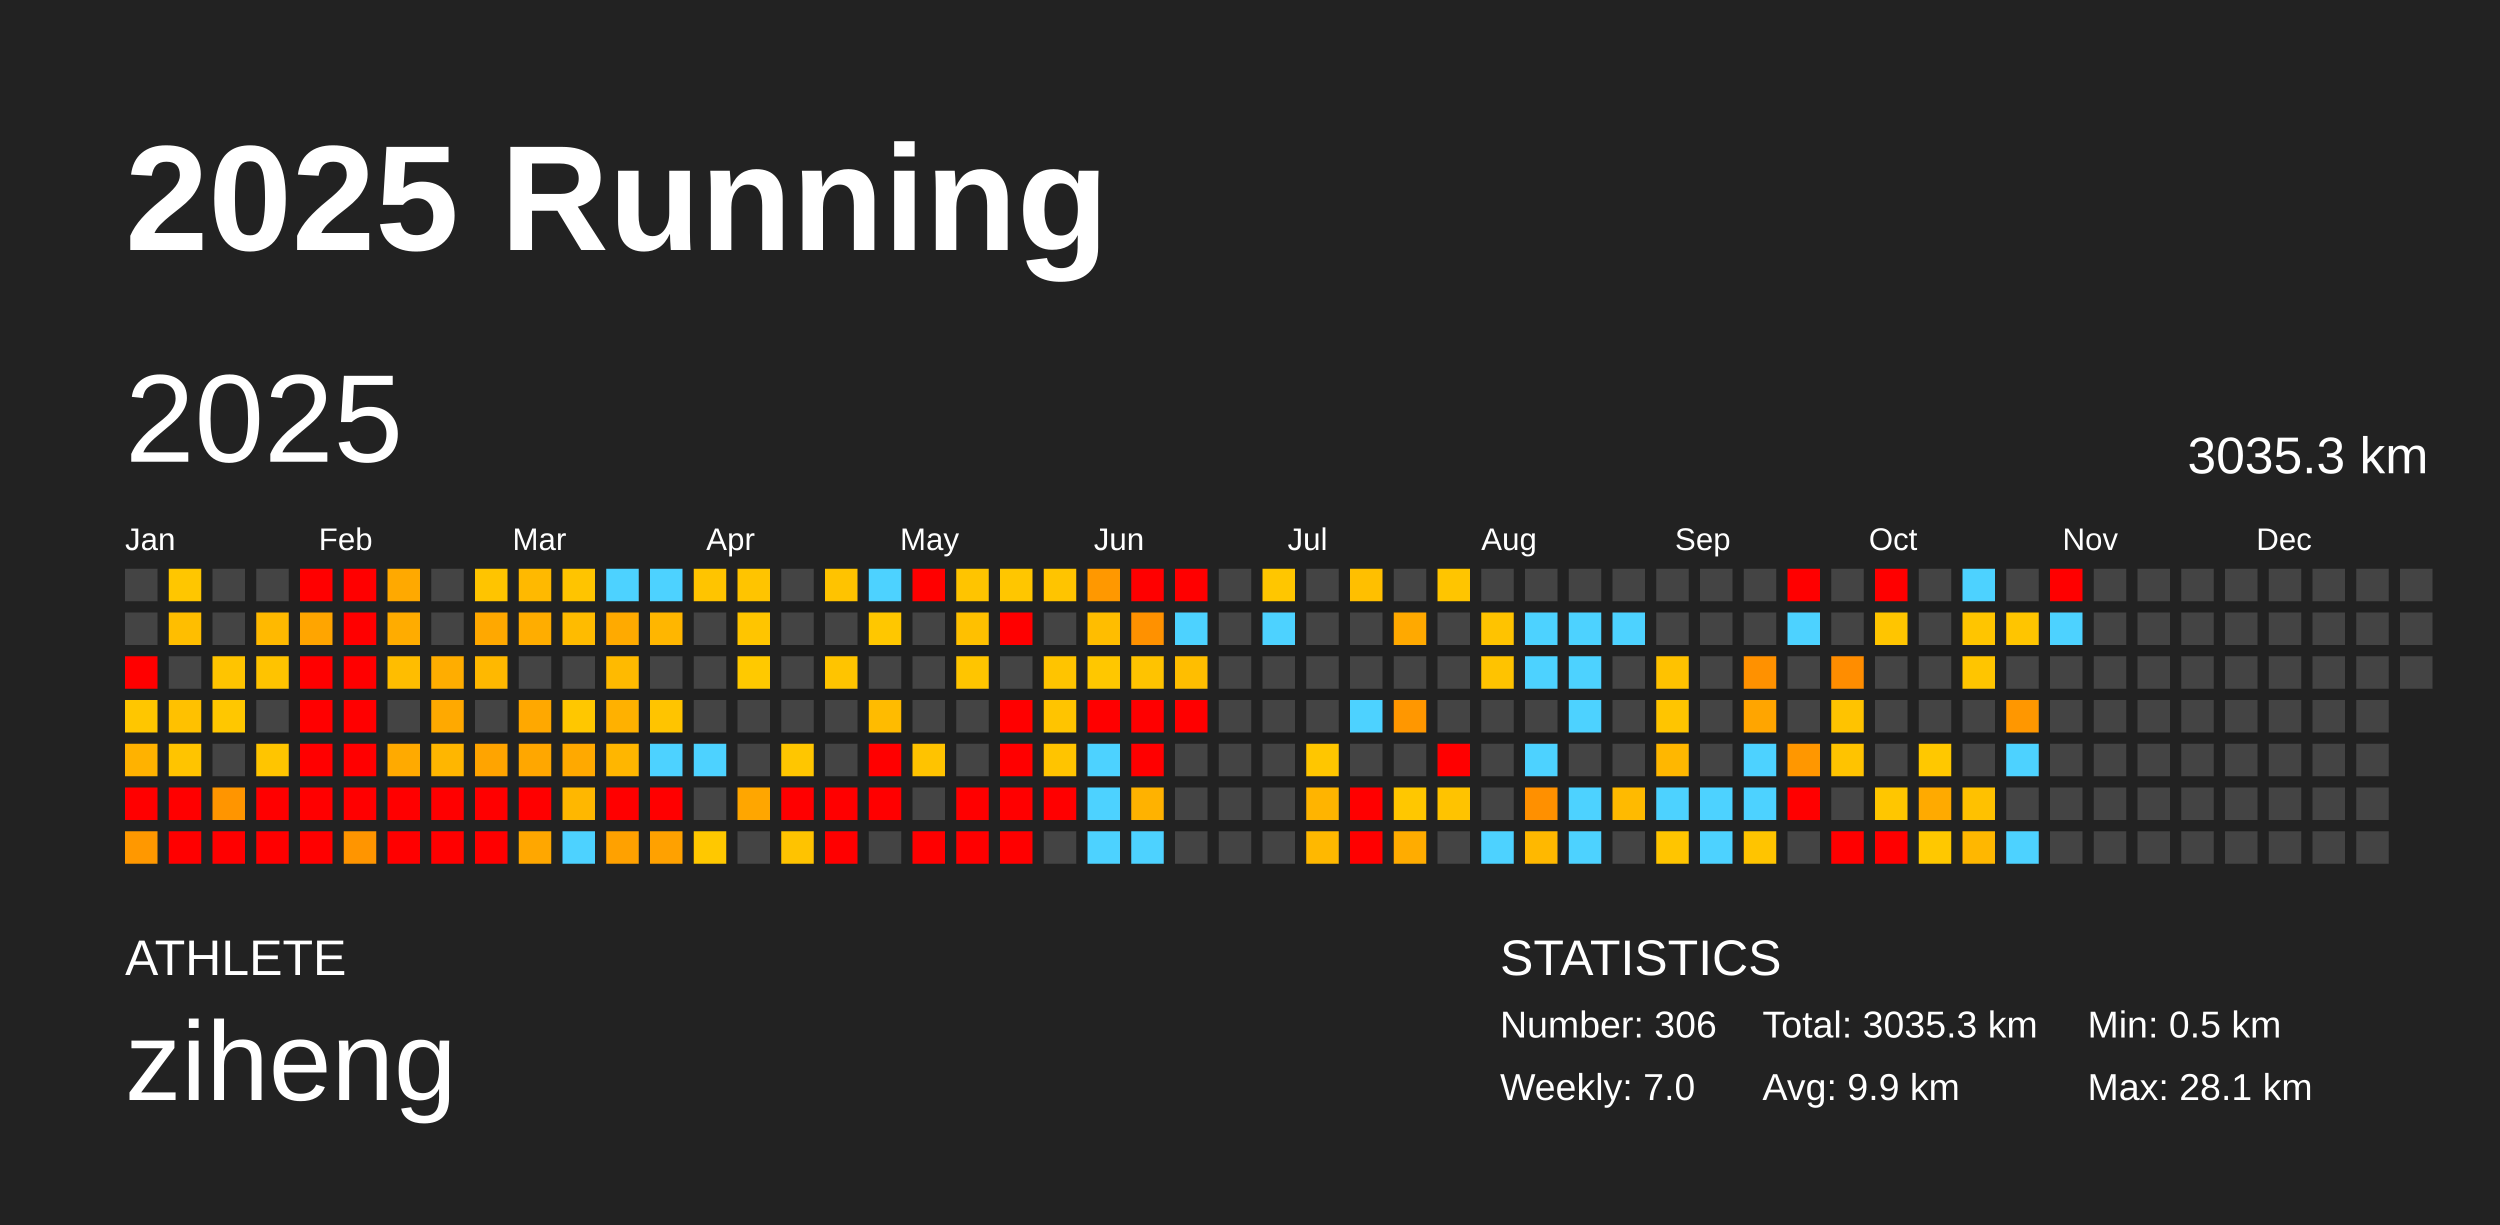
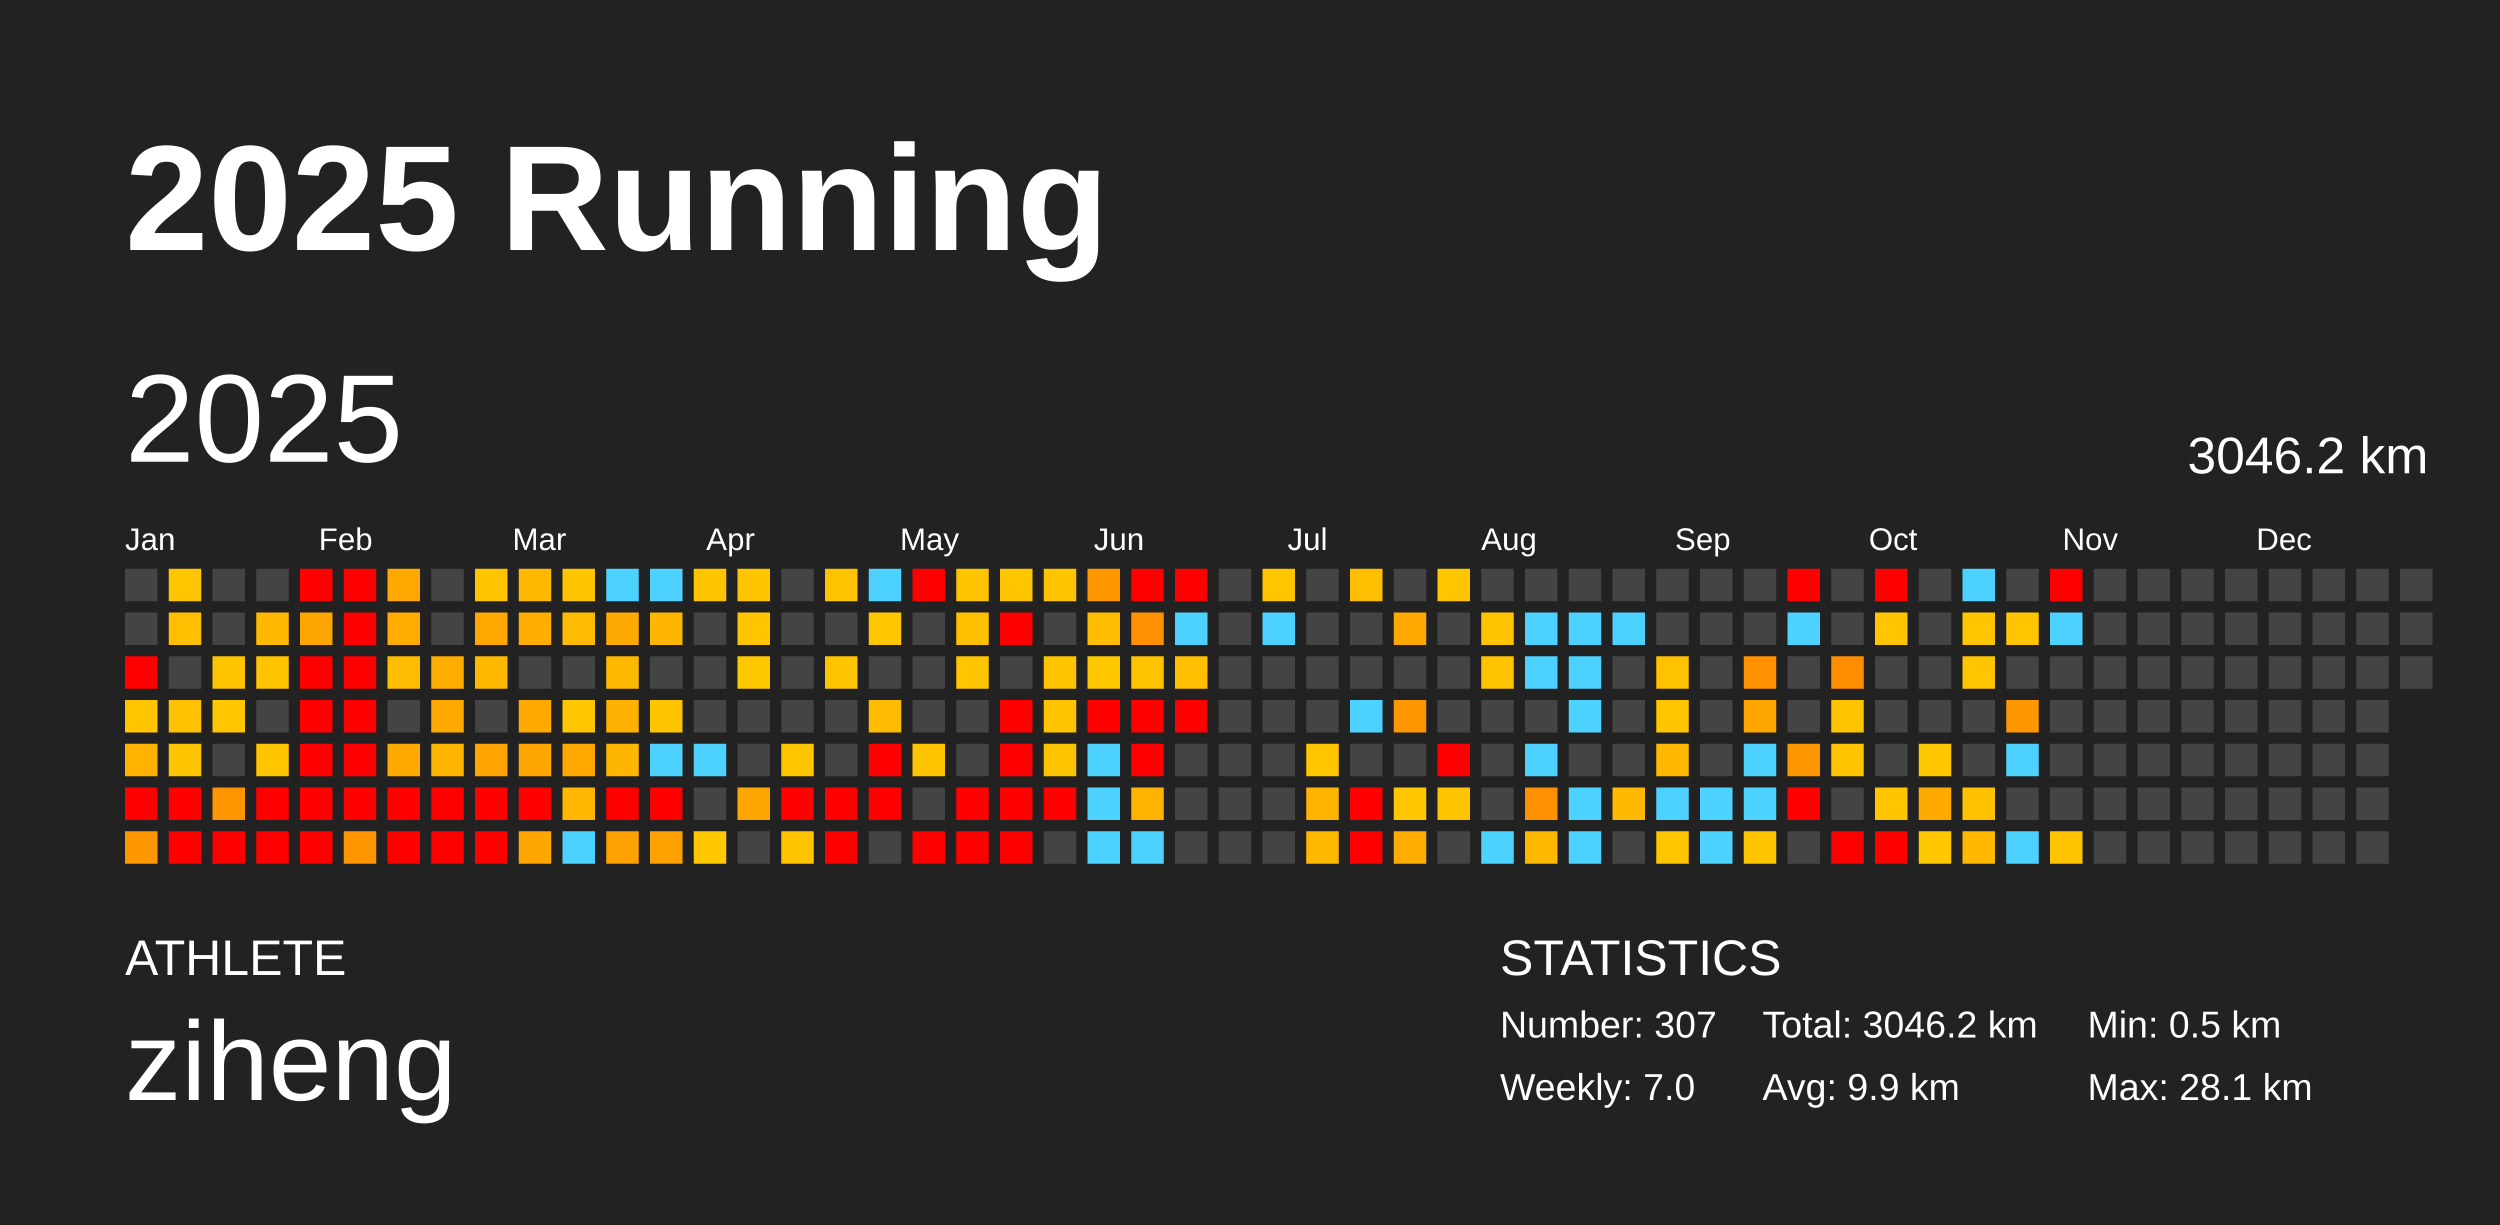
<svg xmlns="http://www.w3.org/2000/svg" baseProfile="full" height="98mm" version="1.1" viewBox="0,0,200,98" width="200mm">
  <defs />
  <rect fill="#222222" height="98" width="200" x="0" y="0" />
  <text fill="#FFFFFF" style="font-size:12px; font-family:Arial; font-weight:bold;" x="10" y="20">2025 Running</text>
  <text fill="#FFFFFF" style="font-size:4px; font-family:Arial" x="10" y="78">ATHLETE</text>
  <text fill="#FFFFFF" style="font-size:9px; font-family:Arial" x="10" y="88">ziheng</text>
  <text fill="#FFFFFF" style="font-size:4px; font-family:Arial" x="120" y="78">STATISTICS</text>
-   <text fill="#FFFFFF" style="font-size:3px; font-family:Arial" x="120" y="83">Number: 306</text>
+   <text fill="#FFFFFF" style="font-size:3px; font-family:Arial" x="120" y="83">Number: 307</text>
  <text fill="#FFFFFF" style="font-size:3px; font-family:Arial" x="120" y="88">Weekly: 7.0</text>
-   <text fill="#FFFFFF" style="font-size:3px; font-family:Arial" x="141" y="83">Total: 3035.3 km</text>
+   <text fill="#FFFFFF" style="font-size:3px; font-family:Arial" x="141" y="83">Total: 3046.2 km</text>
  <text fill="#FFFFFF" style="font-size:3px; font-family:Arial" x="141" y="88">Avg: 9.9 km</text>
  <text fill="#FFFFFF" style="font-size:3px; font-family:Arial" x="167" y="83">Min: 0.5 km</text>
  <text fill="#FFFFFF" style="font-size:3px; font-family:Arial" x="167" y="88">Max: 28.1 km</text>
  <text dominant-baseline="hanging" fill="#FFFFFF" style="font-size:10.0px; font-family:Arial;" x="10" y="30">2025</text>
-   <text dominant-baseline="hanging" fill="#FFFFFF" style="font-size:4.125px; font-family:Arial;" x="175" y="35">3035.3 km</text>
+   <text dominant-baseline="hanging" fill="#FFFFFF" style="font-size:4.125px; font-family:Arial;" x="175" y="35">3046.2 km</text>
  <text fill="#FFFFFF" style="font-size:2.5px; font-family:Arial" x="10.0" y="44">Jan</text>
  <text fill="#FFFFFF" style="font-size:2.5px; font-family:Arial" x="25.5" y="44">Feb</text>
  <text fill="#FFFFFF" style="font-size:2.5px; font-family:Arial" x="41.0" y="44">Mar</text>
  <text fill="#FFFFFF" style="font-size:2.5px; font-family:Arial" x="56.5" y="44">Apr</text>
  <text fill="#FFFFFF" style="font-size:2.5px; font-family:Arial" x="72.0" y="44">May</text>
  <text fill="#FFFFFF" style="font-size:2.5px; font-family:Arial" x="87.5" y="44">Jun</text>
  <text fill="#FFFFFF" style="font-size:2.5px; font-family:Arial" x="103.0" y="44">Jul</text>
  <text fill="#FFFFFF" style="font-size:2.5px; font-family:Arial" x="118.5" y="44">Aug</text>
  <text fill="#FFFFFF" style="font-size:2.5px; font-family:Arial" x="134.0" y="44">Sep</text>
  <text fill="#FFFFFF" style="font-size:2.5px; font-family:Arial" x="149.5" y="44">Oct</text>
  <text fill="#FFFFFF" style="font-size:2.5px; font-family:Arial" x="165.0" y="44">Nov</text>
  <text fill="#FFFFFF" style="font-size:2.5px; font-family:Arial" x="180.5" y="44">Dec</text>
  <rect fill="#444444" height="2.6" width="2.6" x="10.0" y="45.5" />
  <rect fill="#444444" height="2.6" width="2.6" x="10.0" y="49.0" />
  <rect fill="red" height="2.6" width="2.6" x="10.0" y="52.5" />
  <rect fill="#ffc600" height="2.6" width="2.6" x="10.0" y="56.0" />
  <rect fill="#ffb200" height="2.6" width="2.6" x="10.0" y="59.5" />
  <rect fill="red" height="2.6" width="2.6" x="10.0" y="63.0" />
  <rect fill="#ff9800" height="2.6" width="2.6" x="10.0" y="66.5" />
  <rect fill="#ffc600" height="2.6" width="2.6" x="13.5" y="45.5" />
  <rect fill="#ffbe00" height="2.6" width="2.6" x="13.5" y="49.0" />
  <rect fill="#444444" height="2.6" width="2.6" x="13.5" y="52.5" />
  <rect fill="#ffc100" height="2.6" width="2.6" x="13.5" y="56.0" />
  <rect fill="#ffc400" height="2.6" width="2.6" x="13.5" y="59.5" />
  <rect fill="red" height="2.6" width="2.6" x="13.5" y="63.0" />
  <rect fill="red" height="2.6" width="2.6" x="13.5" y="66.5" />
  <rect fill="#444444" height="2.6" width="2.6" x="17.0" y="45.5" />
  <rect fill="#444444" height="2.6" width="2.6" x="17.0" y="49.0" />
  <rect fill="#ffc400" height="2.6" width="2.6" x="17.0" y="52.5" />
  <rect fill="#ffc700" height="2.6" width="2.6" x="17.0" y="56.0" />
  <rect fill="#444444" height="2.6" width="2.6" x="17.0" y="59.5" />
  <rect fill="#ff9500" height="2.6" width="2.6" x="17.0" y="63.0" />
  <rect fill="red" height="2.6" width="2.6" x="17.0" y="66.5" />
  <rect fill="#444444" height="2.6" width="2.6" x="20.5" y="45.5" />
  <rect fill="#ffb900" height="2.6" width="2.6" x="20.5" y="49.0" />
  <rect fill="#ffc300" height="2.6" width="2.6" x="20.5" y="52.5" />
  <rect fill="#444444" height="2.6" width="2.6" x="20.5" y="56.0" />
  <rect fill="#ffc500" height="2.6" width="2.6" x="20.5" y="59.5" />
  <rect fill="red" height="2.6" width="2.6" x="20.5" y="63.0" />
  <rect fill="red" height="2.6" width="2.6" x="20.5" y="66.5" />
  <rect fill="red" height="2.6" width="2.6" x="24.0" y="45.5" />
  <rect fill="#ffa500" height="2.6" width="2.6" x="24.0" y="49.0" />
  <rect fill="red" height="2.6" width="2.6" x="24.0" y="52.5" />
  <rect fill="red" height="2.6" width="2.6" x="24.0" y="56.0" />
  <rect fill="red" height="2.6" width="2.6" x="24.0" y="59.5" />
  <rect fill="red" height="2.6" width="2.6" x="24.0" y="63.0" />
  <rect fill="red" height="2.6" width="2.6" x="24.0" y="66.5" />
  <rect fill="red" height="2.6" width="2.6" x="27.5" y="45.5" />
  <rect fill="red" height="2.6" width="2.6" x="27.5" y="49.0" />
  <rect fill="red" height="2.6" width="2.6" x="27.5" y="52.5" />
  <rect fill="red" height="2.6" width="2.6" x="27.5" y="56.0" />
  <rect fill="red" height="2.6" width="2.6" x="27.5" y="59.5" />
  <rect fill="red" height="2.6" width="2.6" x="27.5" y="63.0" />
  <rect fill="#ff9500" height="2.6" width="2.6" x="27.5" y="66.5" />
  <rect fill="#ffa900" height="2.6" width="2.6" x="31.0" y="45.5" />
  <rect fill="#ffac00" height="2.6" width="2.6" x="31.0" y="49.0" />
  <rect fill="#ffbd00" height="2.6" width="2.6" x="31.0" y="52.5" />
  <rect fill="#444444" height="2.6" width="2.6" x="31.0" y="56.0" />
  <rect fill="#ffaa00" height="2.6" width="2.6" x="31.0" y="59.5" />
  <rect fill="red" height="2.6" width="2.6" x="31.0" y="63.0" />
  <rect fill="red" height="2.6" width="2.6" x="31.0" y="66.5" />
  <rect fill="#444444" height="2.6" width="2.6" x="34.5" y="45.5" />
  <rect fill="#444444" height="2.6" width="2.6" x="34.5" y="49.0" />
  <rect fill="#ffad00" height="2.6" width="2.6" x="34.5" y="52.5" />
  <rect fill="#ffa900" height="2.6" width="2.6" x="34.5" y="56.0" />
  <rect fill="#ffb600" height="2.6" width="2.6" x="34.5" y="59.5" />
  <rect fill="red" height="2.6" width="2.6" x="34.5" y="63.0" />
  <rect fill="red" height="2.6" width="2.6" x="34.5" y="66.5" />
  <rect fill="#ffc400" height="2.6" width="2.6" x="38.0" y="45.5" />
  <rect fill="#ffa800" height="2.6" width="2.6" x="38.0" y="49.0" />
  <rect fill="#ffb800" height="2.6" width="2.6" x="38.0" y="52.5" />
  <rect fill="#444444" height="2.6" width="2.6" x="38.0" y="56.0" />
  <rect fill="#ffa400" height="2.6" width="2.6" x="38.0" y="59.5" />
  <rect fill="red" height="2.6" width="2.6" x="38.0" y="63.0" />
  <rect fill="red" height="2.6" width="2.6" x="38.0" y="66.5" />
  <rect fill="#ffb900" height="2.6" width="2.6" x="41.5" y="45.5" />
  <rect fill="#ffad00" height="2.6" width="2.6" x="41.5" y="49.0" />
  <rect fill="#444444" height="2.6" width="2.6" x="41.5" y="52.5" />
  <rect fill="#ffa800" height="2.6" width="2.6" x="41.5" y="56.0" />
  <rect fill="#ffa700" height="2.6" width="2.6" x="41.5" y="59.5" />
  <rect fill="red" height="2.6" width="2.6" x="41.5" y="63.0" />
  <rect fill="#ffa700" height="2.6" width="2.6" x="41.5" y="66.5" />
  <rect fill="#ffc400" height="2.6" width="2.6" x="45.0" y="45.5" />
  <rect fill="#ffbb00" height="2.6" width="2.6" x="45.0" y="49.0" />
  <rect fill="#444444" height="2.6" width="2.6" x="45.0" y="52.5" />
  <rect fill="#ffc700" height="2.6" width="2.6" x="45.0" y="56.0" />
  <rect fill="#ffa900" height="2.6" width="2.6" x="45.0" y="59.5" />
  <rect fill="#ffb700" height="2.6" width="2.6" x="45.0" y="63.0" />
  <rect fill="#4dd2ff" height="2.6" width="2.6" x="45.0" y="66.5" />
  <rect fill="#4dd2ff" height="2.6" width="2.6" x="48.5" y="45.5" />
  <rect fill="#ffaa00" height="2.6" width="2.6" x="48.5" y="49.0" />
  <rect fill="#ffba00" height="2.6" width="2.6" x="48.5" y="52.5" />
  <rect fill="#ffb100" height="2.6" width="2.6" x="48.5" y="56.0" />
  <rect fill="#ffb600" height="2.6" width="2.6" x="48.5" y="59.5" />
  <rect fill="red" height="2.6" width="2.6" x="48.5" y="63.0" />
  <rect fill="#ffa100" height="2.6" width="2.6" x="48.5" y="66.5" />
  <rect fill="#4dd2ff" height="2.6" width="2.6" x="52.0" y="45.5" />
  <rect fill="#ffb600" height="2.6" width="2.6" x="52.0" y="49.0" />
  <rect fill="#444444" height="2.6" width="2.6" x="52.0" y="52.5" />
  <rect fill="#ffc400" height="2.6" width="2.6" x="52.0" y="56.0" />
  <rect fill="#4dd2ff" height="2.6" width="2.6" x="52.0" y="59.5" />
  <rect fill="red" height="2.6" width="2.6" x="52.0" y="63.0" />
  <rect fill="#ffa100" height="2.6" width="2.6" x="52.0" y="66.5" />
  <rect fill="#ffc400" height="2.6" width="2.6" x="55.5" y="45.5" />
  <rect fill="#444444" height="2.6" width="2.6" x="55.5" y="49.0" />
  <rect fill="#444444" height="2.6" width="2.6" x="55.5" y="52.5" />
  <rect fill="#444444" height="2.6" width="2.6" x="55.5" y="56.0" />
  <rect fill="#4dd2ff" height="2.6" width="2.6" x="55.5" y="59.5" />
  <rect fill="#444444" height="2.6" width="2.6" x="55.5" y="63.0" />
  <rect fill="#ffc800" height="2.6" width="2.6" x="55.5" y="66.5" />
  <rect fill="#ffc400" height="2.6" width="2.6" x="59.0" y="45.5" />
  <rect fill="#ffc500" height="2.6" width="2.6" x="59.0" y="49.0" />
  <rect fill="#ffc900" height="2.6" width="2.6" x="59.0" y="52.5" />
  <rect fill="#444444" height="2.6" width="2.6" x="59.0" y="56.0" />
  <rect fill="#444444" height="2.6" width="2.6" x="59.0" y="59.5" />
  <rect fill="#ffa600" height="2.6" width="2.6" x="59.0" y="63.0" />
  <rect fill="#444444" height="2.6" width="2.6" x="59.0" y="66.5" />
  <rect fill="#444444" height="2.6" width="2.6" x="62.5" y="45.5" />
  <rect fill="#444444" height="2.6" width="2.6" x="62.5" y="49.0" />
  <rect fill="#444444" height="2.6" width="2.6" x="62.5" y="52.5" />
  <rect fill="#444444" height="2.6" width="2.6" x="62.5" y="56.0" />
  <rect fill="#ffc600" height="2.6" width="2.6" x="62.5" y="59.5" />
  <rect fill="red" height="2.6" width="2.6" x="62.5" y="63.0" />
  <rect fill="#ffc300" height="2.6" width="2.6" x="62.5" y="66.5" />
  <rect fill="#ffc300" height="2.6" width="2.6" x="66.0" y="45.5" />
  <rect fill="#444444" height="2.6" width="2.6" x="66.0" y="49.0" />
  <rect fill="#ffc400" height="2.6" width="2.6" x="66.0" y="52.5" />
  <rect fill="#444444" height="2.6" width="2.6" x="66.0" y="56.0" />
  <rect fill="#444444" height="2.6" width="2.6" x="66.0" y="59.5" />
  <rect fill="red" height="2.6" width="2.6" x="66.0" y="63.0" />
  <rect fill="red" height="2.6" width="2.6" x="66.0" y="66.5" />
  <rect fill="#4dd2ff" height="2.6" width="2.6" x="69.5" y="45.5" />
  <rect fill="#ffc700" height="2.6" width="2.6" x="69.5" y="49.0" />
  <rect fill="#444444" height="2.6" width="2.6" x="69.5" y="52.5" />
  <rect fill="#ffbb00" height="2.6" width="2.6" x="69.5" y="56.0" />
  <rect fill="red" height="2.6" width="2.6" x="69.5" y="59.5" />
  <rect fill="red" height="2.6" width="2.6" x="69.5" y="63.0" />
  <rect fill="#444444" height="2.6" width="2.6" x="69.5" y="66.5" />
  <rect fill="red" height="2.6" width="2.6" x="73.0" y="45.5" />
  <rect fill="#444444" height="2.6" width="2.6" x="73.0" y="49.0" />
  <rect fill="#444444" height="2.6" width="2.6" x="73.0" y="52.5" />
  <rect fill="#444444" height="2.6" width="2.6" x="73.0" y="56.0" />
  <rect fill="#ffc300" height="2.6" width="2.6" x="73.0" y="59.5" />
  <rect fill="#444444" height="2.6" width="2.6" x="73.0" y="63.0" />
  <rect fill="red" height="2.6" width="2.6" x="73.0" y="66.5" />
  <rect fill="#ffc400" height="2.6" width="2.6" x="76.5" y="45.5" />
  <rect fill="#ffc000" height="2.6" width="2.6" x="76.5" y="49.0" />
  <rect fill="#ffc500" height="2.6" width="2.6" x="76.5" y="52.5" />
  <rect fill="#444444" height="2.6" width="2.6" x="76.5" y="56.0" />
  <rect fill="#444444" height="2.6" width="2.6" x="76.5" y="59.5" />
  <rect fill="red" height="2.6" width="2.6" x="76.5" y="63.0" />
  <rect fill="red" height="2.6" width="2.6" x="76.5" y="66.5" />
  <rect fill="#ffc600" height="2.6" width="2.6" x="80.0" y="45.5" />
  <rect fill="red" height="2.6" width="2.6" x="80.0" y="49.0" />
  <rect fill="#444444" height="2.6" width="2.6" x="80.0" y="52.5" />
  <rect fill="red" height="2.6" width="2.6" x="80.0" y="56.0" />
  <rect fill="red" height="2.6" width="2.6" x="80.0" y="59.5" />
  <rect fill="red" height="2.6" width="2.6" x="80.0" y="63.0" />
  <rect fill="red" height="2.6" width="2.6" x="80.0" y="66.5" />
  <rect fill="#ffc400" height="2.6" width="2.6" x="83.5" y="45.5" />
  <rect fill="#444444" height="2.6" width="2.6" x="83.5" y="49.0" />
  <rect fill="#ffc400" height="2.6" width="2.6" x="83.5" y="52.5" />
  <rect fill="#ffc400" height="2.6" width="2.6" x="83.5" y="56.0" />
  <rect fill="#ffc400" height="2.6" width="2.6" x="83.5" y="59.5" />
  <rect fill="red" height="2.6" width="2.6" x="83.5" y="63.0" />
  <rect fill="#444444" height="2.6" width="2.6" x="83.5" y="66.5" />
  <rect fill="#ff9800" height="2.6" width="2.6" x="87.0" y="45.5" />
  <rect fill="#ffbd00" height="2.6" width="2.6" x="87.0" y="49.0" />
  <rect fill="#ffc700" height="2.6" width="2.6" x="87.0" y="52.5" />
  <rect fill="red" height="2.6" width="2.6" x="87.0" y="56.0" />
  <rect fill="#4dd2ff" height="2.6" width="2.6" x="87.0" y="59.5" />
  <rect fill="#4dd2ff" height="2.6" width="2.6" x="87.0" y="63.0" />
  <rect fill="#4dd2ff" height="2.6" width="2.6" x="87.0" y="66.5" />
  <rect fill="red" height="2.6" width="2.6" x="90.5" y="45.5" />
  <rect fill="#ff9100" height="2.6" width="2.6" x="90.5" y="49.0" />
  <rect fill="#ffc300" height="2.6" width="2.6" x="90.5" y="52.5" />
  <rect fill="red" height="2.6" width="2.6" x="90.5" y="56.0" />
  <rect fill="red" height="2.6" width="2.6" x="90.5" y="59.5" />
  <rect fill="#ffb200" height="2.6" width="2.6" x="90.5" y="63.0" />
  <rect fill="#4dd2ff" height="2.6" width="2.6" x="90.5" y="66.5" />
  <rect fill="red" height="2.6" width="2.6" x="94.0" y="45.5" />
  <rect fill="#4dd2ff" height="2.6" width="2.6" x="94.0" y="49.0" />
  <rect fill="#ffbe00" height="2.6" width="2.6" x="94.0" y="52.5" />
  <rect fill="red" height="2.6" width="2.6" x="94.0" y="56.0" />
  <rect fill="#444444" height="2.6" width="2.6" x="94.0" y="59.5" />
  <rect fill="#444444" height="2.6" width="2.6" x="94.0" y="63.0" />
  <rect fill="#444444" height="2.6" width="2.6" x="94.0" y="66.5" />
  <rect fill="#444444" height="2.6" width="2.6" x="97.5" y="45.5" />
  <rect fill="#444444" height="2.6" width="2.6" x="97.5" y="49.0" />
  <rect fill="#444444" height="2.6" width="2.6" x="97.5" y="52.5" />
  <rect fill="#444444" height="2.6" width="2.6" x="97.5" y="56.0" />
  <rect fill="#444444" height="2.6" width="2.6" x="97.5" y="59.5" />
  <rect fill="#444444" height="2.6" width="2.6" x="97.5" y="63.0" />
  <rect fill="#444444" height="2.6" width="2.6" x="97.5" y="66.5" />
  <rect fill="#ffc600" height="2.6" width="2.6" x="101.0" y="45.5" />
  <rect fill="#4dd2ff" height="2.6" width="2.6" x="101.0" y="49.0" />
  <rect fill="#444444" height="2.6" width="2.6" x="101.0" y="52.5" />
  <rect fill="#444444" height="2.6" width="2.6" x="101.0" y="56.0" />
  <rect fill="#444444" height="2.6" width="2.6" x="101.0" y="59.5" />
  <rect fill="#444444" height="2.6" width="2.6" x="101.0" y="63.0" />
  <rect fill="#444444" height="2.6" width="2.6" x="101.0" y="66.5" />
  <rect fill="#444444" height="2.6" width="2.6" x="104.5" y="45.5" />
  <rect fill="#444444" height="2.6" width="2.6" x="104.5" y="49.0" />
  <rect fill="#444444" height="2.6" width="2.6" x="104.5" y="52.5" />
  <rect fill="#444444" height="2.6" width="2.6" x="104.5" y="56.0" />
  <rect fill="#ffc600" height="2.6" width="2.6" x="104.5" y="59.5" />
  <rect fill="#ffb400" height="2.6" width="2.6" x="104.5" y="63.0" />
  <rect fill="#ffb800" height="2.6" width="2.6" x="104.5" y="66.5" />
  <rect fill="#ffbf00" height="2.6" width="2.6" x="108.0" y="45.5" />
  <rect fill="#444444" height="2.6" width="2.6" x="108.0" y="49.0" />
  <rect fill="#444444" height="2.6" width="2.6" x="108.0" y="52.5" />
  <rect fill="#4dd2ff" height="2.6" width="2.6" x="108.0" y="56.0" />
  <rect fill="#444444" height="2.6" width="2.6" x="108.0" y="59.5" />
  <rect fill="red" height="2.6" width="2.6" x="108.0" y="63.0" />
  <rect fill="red" height="2.6" width="2.6" x="108.0" y="66.5" />
  <rect fill="#444444" height="2.6" width="2.6" x="111.5" y="45.5" />
  <rect fill="#ffa900" height="2.6" width="2.6" x="111.5" y="49.0" />
  <rect fill="#444444" height="2.6" width="2.6" x="111.5" y="52.5" />
  <rect fill="#ff9700" height="2.6" width="2.6" x="111.5" y="56.0" />
  <rect fill="#444444" height="2.6" width="2.6" x="111.5" y="59.5" />
  <rect fill="#ffc700" height="2.6" width="2.6" x="111.5" y="63.0" />
  <rect fill="#ffac00" height="2.6" width="2.6" x="111.5" y="66.5" />
  <rect fill="#ffc500" height="2.6" width="2.6" x="115.0" y="45.5" />
  <rect fill="#444444" height="2.6" width="2.6" x="115.0" y="49.0" />
  <rect fill="#444444" height="2.6" width="2.6" x="115.0" y="52.5" />
  <rect fill="#444444" height="2.6" width="2.6" x="115.0" y="56.0" />
  <rect fill="red" height="2.6" width="2.6" x="115.0" y="59.5" />
  <rect fill="#ffc300" height="2.6" width="2.6" x="115.0" y="63.0" />
  <rect fill="#444444" height="2.6" width="2.6" x="115.0" y="66.5" />
  <rect fill="#444444" height="2.6" width="2.6" x="118.5" y="45.5" />
  <rect fill="#ffc300" height="2.6" width="2.6" x="118.5" y="49.0" />
  <rect fill="#ffc300" height="2.6" width="2.6" x="118.5" y="52.5" />
  <rect fill="#444444" height="2.6" width="2.6" x="118.5" y="56.0" />
  <rect fill="#444444" height="2.6" width="2.6" x="118.5" y="59.5" />
  <rect fill="#444444" height="2.6" width="2.6" x="118.5" y="63.0" />
  <rect fill="#4dd2ff" height="2.6" width="2.6" x="118.5" y="66.5" />
  <rect fill="#444444" height="2.6" width="2.6" x="122.0" y="45.5" />
  <rect fill="#4dd2ff" height="2.6" width="2.6" x="122.0" y="49.0" />
  <rect fill="#4dd2ff" height="2.6" width="2.6" x="122.0" y="52.5" />
  <rect fill="#444444" height="2.6" width="2.6" x="122.0" y="56.0" />
  <rect fill="#4dd2ff" height="2.6" width="2.6" x="122.0" y="59.5" />
  <rect fill="#ff9000" height="2.6" width="2.6" x="122.0" y="63.0" />
  <rect fill="#ffb800" height="2.6" width="2.6" x="122.0" y="66.5" />
  <rect fill="#444444" height="2.6" width="2.6" x="125.5" y="45.5" />
  <rect fill="#4dd2ff" height="2.6" width="2.6" x="125.5" y="49.0" />
  <rect fill="#4dd2ff" height="2.6" width="2.6" x="125.5" y="52.5" />
  <rect fill="#4dd2ff" height="2.6" width="2.6" x="125.5" y="56.0" />
  <rect fill="#444444" height="2.6" width="2.6" x="125.5" y="59.5" />
  <rect fill="#4dd2ff" height="2.6" width="2.6" x="125.5" y="63.0" />
  <rect fill="#4dd2ff" height="2.6" width="2.6" x="125.5" y="66.5" />
  <rect fill="#444444" height="2.6" width="2.6" x="129.0" y="45.5" />
  <rect fill="#4dd2ff" height="2.6" width="2.6" x="129.0" y="49.0" />
  <rect fill="#444444" height="2.6" width="2.6" x="129.0" y="52.5" />
  <rect fill="#444444" height="2.6" width="2.6" x="129.0" y="56.0" />
  <rect fill="#444444" height="2.6" width="2.6" x="129.0" y="59.5" />
  <rect fill="#ffba00" height="2.6" width="2.6" x="129.0" y="63.0" />
  <rect fill="#444444" height="2.6" width="2.6" x="129.0" y="66.5" />
  <rect fill="#444444" height="2.6" width="2.6" x="132.5" y="45.5" />
  <rect fill="#444444" height="2.6" width="2.6" x="132.5" y="49.0" />
  <rect fill="#ffc200" height="2.6" width="2.6" x="132.5" y="52.5" />
  <rect fill="#ffc500" height="2.6" width="2.6" x="132.5" y="56.0" />
  <rect fill="#ffb700" height="2.6" width="2.6" x="132.5" y="59.5" />
  <rect fill="#4dd2ff" height="2.6" width="2.6" x="132.5" y="63.0" />
  <rect fill="#ffc500" height="2.6" width="2.6" x="132.5" y="66.5" />
  <rect fill="#444444" height="2.6" width="2.6" x="136.0" y="45.5" />
  <rect fill="#444444" height="2.6" width="2.6" x="136.0" y="49.0" />
  <rect fill="#444444" height="2.6" width="2.6" x="136.0" y="52.5" />
  <rect fill="#444444" height="2.6" width="2.6" x="136.0" y="56.0" />
  <rect fill="#444444" height="2.6" width="2.6" x="136.0" y="59.5" />
  <rect fill="#4dd2ff" height="2.6" width="2.6" x="136.0" y="63.0" />
  <rect fill="#4dd2ff" height="2.6" width="2.6" x="136.0" y="66.5" />
  <rect fill="#444444" height="2.6" width="2.6" x="139.5" y="45.5" />
  <rect fill="#444444" height="2.6" width="2.6" x="139.5" y="49.0" />
  <rect fill="#ff9100" height="2.6" width="2.6" x="139.5" y="52.5" />
  <rect fill="#ffa500" height="2.6" width="2.6" x="139.5" y="56.0" />
  <rect fill="#4dd2ff" height="2.6" width="2.6" x="139.5" y="59.5" />
  <rect fill="#4dd2ff" height="2.6" width="2.6" x="139.5" y="63.0" />
  <rect fill="#ffc400" height="2.6" width="2.6" x="139.5" y="66.5" />
  <rect fill="red" height="2.6" width="2.6" x="143.0" y="45.5" />
  <rect fill="#4dd2ff" height="2.6" width="2.6" x="143.0" y="49.0" />
  <rect fill="#444444" height="2.6" width="2.6" x="143.0" y="52.5" />
  <rect fill="#444444" height="2.6" width="2.6" x="143.0" y="56.0" />
  <rect fill="#ff9700" height="2.6" width="2.6" x="143.0" y="59.5" />
  <rect fill="red" height="2.6" width="2.6" x="143.0" y="63.0" />
  <rect fill="#444444" height="2.6" width="2.6" x="143.0" y="66.5" />
  <rect fill="#444444" height="2.6" width="2.6" x="146.5" y="45.5" />
  <rect fill="#444444" height="2.6" width="2.6" x="146.5" y="49.0" />
  <rect fill="#ff8d00" height="2.6" width="2.6" x="146.5" y="52.5" />
  <rect fill="#ffc300" height="2.6" width="2.6" x="146.5" y="56.0" />
  <rect fill="#ffc300" height="2.6" width="2.6" x="146.5" y="59.5" />
  <rect fill="#444444" height="2.6" width="2.6" x="146.5" y="63.0" />
  <rect fill="red" height="2.6" width="2.6" x="146.5" y="66.5" />
  <rect fill="red" height="2.6" width="2.6" x="150.0" y="45.5" />
  <rect fill="#ffc500" height="2.6" width="2.6" x="150.0" y="49.0" />
  <rect fill="#444444" height="2.6" width="2.6" x="150.0" y="52.5" />
  <rect fill="#444444" height="2.6" width="2.6" x="150.0" y="56.0" />
  <rect fill="#444444" height="2.6" width="2.6" x="150.0" y="59.5" />
  <rect fill="#ffc600" height="2.6" width="2.6" x="150.0" y="63.0" />
  <rect fill="red" height="2.6" width="2.6" x="150.0" y="66.5" />
  <rect fill="#444444" height="2.6" width="2.6" x="153.5" y="45.5" />
  <rect fill="#444444" height="2.6" width="2.6" x="153.5" y="49.0" />
  <rect fill="#444444" height="2.6" width="2.6" x="153.5" y="52.5" />
  <rect fill="#444444" height="2.6" width="2.6" x="153.5" y="56.0" />
  <rect fill="#ffc800" height="2.6" width="2.6" x="153.5" y="59.5" />
  <rect fill="#ffaa00" height="2.6" width="2.6" x="153.5" y="63.0" />
  <rect fill="#ffc800" height="2.6" width="2.6" x="153.5" y="66.5" />
  <rect fill="#4dd2ff" height="2.6" width="2.6" x="157.0" y="45.5" />
  <rect fill="#ffc500" height="2.6" width="2.6" x="157.0" y="49.0" />
  <rect fill="#ffc500" height="2.6" width="2.6" x="157.0" y="52.5" />
  <rect fill="#444444" height="2.6" width="2.6" x="157.0" y="56.0" />
  <rect fill="#444444" height="2.6" width="2.6" x="157.0" y="59.5" />
  <rect fill="#ffc100" height="2.6" width="2.6" x="157.0" y="63.0" />
  <rect fill="#ffb700" height="2.6" width="2.6" x="157.0" y="66.5" />
  <rect fill="#444444" height="2.6" width="2.6" x="160.5" y="45.5" />
  <rect fill="#ffc500" height="2.6" width="2.6" x="160.5" y="49.0" />
  <rect fill="#444444" height="2.6" width="2.6" x="160.5" y="52.5" />
  <rect fill="#ff9700" height="2.6" width="2.6" x="160.5" y="56.0" />
  <rect fill="#4dd2ff" height="2.6" width="2.6" x="160.5" y="59.5" />
  <rect fill="#444444" height="2.6" width="2.6" x="160.5" y="63.0" />
  <rect fill="#4dd2ff" height="2.6" width="2.6" x="160.5" y="66.5" />
  <rect fill="red" height="2.6" width="2.6" x="164.0" y="45.5" />
  <rect fill="#4dd2ff" height="2.6" width="2.6" x="164.0" y="49.0" />
  <rect fill="#444444" height="2.6" width="2.6" x="164.0" y="52.5" />
  <rect fill="#444444" height="2.6" width="2.6" x="164.0" y="56.0" />
  <rect fill="#444444" height="2.6" width="2.6" x="164.0" y="59.5" />
  <rect fill="#444444" height="2.6" width="2.6" x="164.0" y="63.0" />
-   <rect fill="#444444" height="2.6" width="2.6" x="164.0" y="66.5" />
+   <rect fill="#ffc300" height="2.6" width="2.6" x="164.0" y="66.5" />
  <rect fill="#444444" height="2.6" width="2.6" x="167.5" y="45.5" />
  <rect fill="#444444" height="2.6" width="2.6" x="167.5" y="49.0" />
  <rect fill="#444444" height="2.6" width="2.6" x="167.5" y="52.5" />
  <rect fill="#444444" height="2.6" width="2.6" x="167.5" y="56.0" />
  <rect fill="#444444" height="2.6" width="2.6" x="167.5" y="59.5" />
  <rect fill="#444444" height="2.6" width="2.6" x="167.5" y="63.0" />
  <rect fill="#444444" height="2.6" width="2.6" x="167.5" y="66.5" />
  <rect fill="#444444" height="2.6" width="2.6" x="171.0" y="45.5" />
  <rect fill="#444444" height="2.6" width="2.6" x="171.0" y="49.0" />
  <rect fill="#444444" height="2.6" width="2.6" x="171.0" y="52.5" />
  <rect fill="#444444" height="2.6" width="2.6" x="171.0" y="56.0" />
  <rect fill="#444444" height="2.6" width="2.6" x="171.0" y="59.5" />
  <rect fill="#444444" height="2.6" width="2.6" x="171.0" y="63.0" />
  <rect fill="#444444" height="2.6" width="2.6" x="171.0" y="66.5" />
  <rect fill="#444444" height="2.6" width="2.6" x="174.5" y="45.5" />
  <rect fill="#444444" height="2.6" width="2.6" x="174.5" y="49.0" />
  <rect fill="#444444" height="2.6" width="2.6" x="174.5" y="52.5" />
  <rect fill="#444444" height="2.6" width="2.6" x="174.5" y="56.0" />
  <rect fill="#444444" height="2.6" width="2.6" x="174.5" y="59.5" />
  <rect fill="#444444" height="2.6" width="2.6" x="174.5" y="63.0" />
  <rect fill="#444444" height="2.6" width="2.6" x="174.5" y="66.5" />
  <rect fill="#444444" height="2.6" width="2.6" x="178.0" y="45.5" />
  <rect fill="#444444" height="2.6" width="2.6" x="178.0" y="49.0" />
  <rect fill="#444444" height="2.6" width="2.6" x="178.0" y="52.5" />
  <rect fill="#444444" height="2.6" width="2.6" x="178.0" y="56.0" />
  <rect fill="#444444" height="2.6" width="2.6" x="178.0" y="59.5" />
  <rect fill="#444444" height="2.6" width="2.6" x="178.0" y="63.0" />
  <rect fill="#444444" height="2.6" width="2.6" x="178.0" y="66.5" />
  <rect fill="#444444" height="2.6" width="2.6" x="181.5" y="45.5" />
  <rect fill="#444444" height="2.6" width="2.6" x="181.5" y="49.0" />
  <rect fill="#444444" height="2.6" width="2.6" x="181.5" y="52.5" />
  <rect fill="#444444" height="2.6" width="2.6" x="181.5" y="56.0" />
  <rect fill="#444444" height="2.6" width="2.6" x="181.5" y="59.5" />
  <rect fill="#444444" height="2.6" width="2.6" x="181.5" y="63.0" />
  <rect fill="#444444" height="2.6" width="2.6" x="181.5" y="66.5" />
  <rect fill="#444444" height="2.6" width="2.6" x="185.0" y="45.5" />
  <rect fill="#444444" height="2.6" width="2.6" x="185.0" y="49.0" />
  <rect fill="#444444" height="2.6" width="2.6" x="185.0" y="52.5" />
  <rect fill="#444444" height="2.6" width="2.6" x="185.0" y="56.0" />
  <rect fill="#444444" height="2.6" width="2.6" x="185.0" y="59.5" />
  <rect fill="#444444" height="2.6" width="2.6" x="185.0" y="63.0" />
  <rect fill="#444444" height="2.6" width="2.6" x="185.0" y="66.5" />
  <rect fill="#444444" height="2.6" width="2.6" x="188.5" y="45.5" />
  <rect fill="#444444" height="2.6" width="2.6" x="188.5" y="49.0" />
  <rect fill="#444444" height="2.6" width="2.6" x="188.5" y="52.5" />
  <rect fill="#444444" height="2.6" width="2.6" x="188.5" y="56.0" />
  <rect fill="#444444" height="2.6" width="2.6" x="188.5" y="59.5" />
  <rect fill="#444444" height="2.6" width="2.6" x="188.5" y="63.0" />
  <rect fill="#444444" height="2.6" width="2.6" x="188.5" y="66.5" />
  <rect fill="#444444" height="2.6" width="2.6" x="192.0" y="45.5" />
  <rect fill="#444444" height="2.6" width="2.6" x="192.0" y="49.0" />
  <rect fill="#444444" height="2.6" width="2.6" x="192.0" y="52.5" />
</svg>
